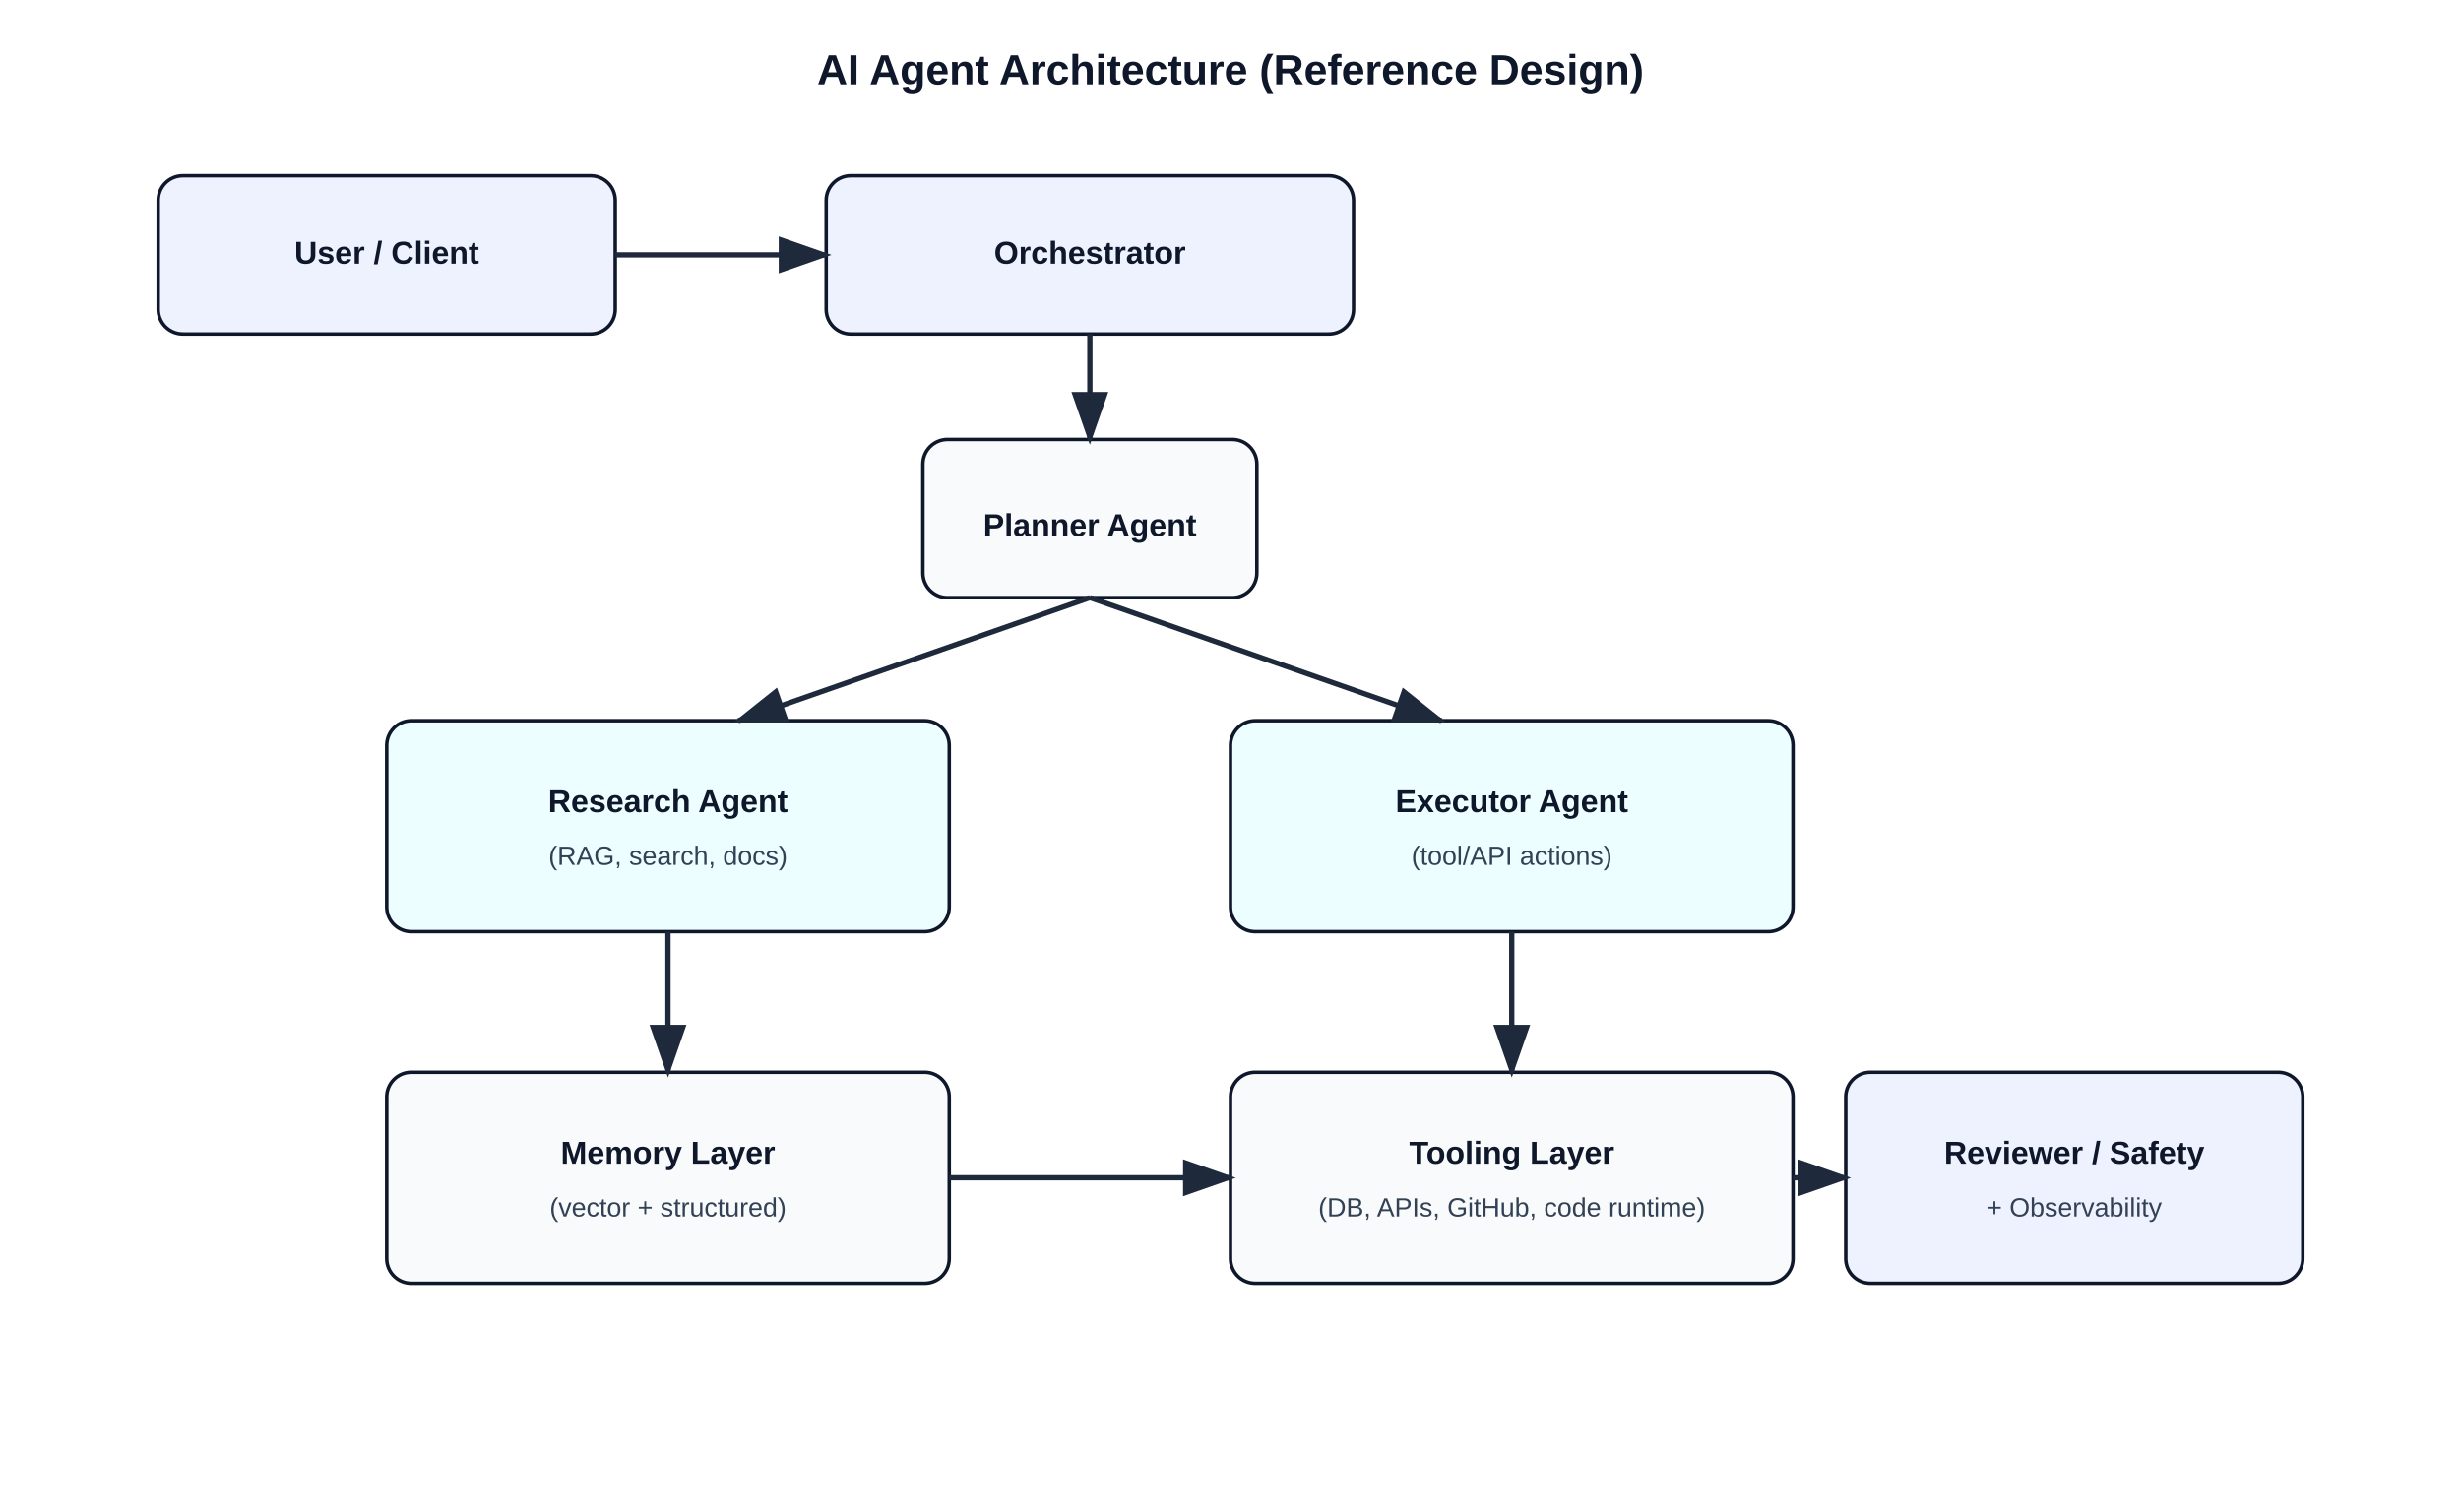
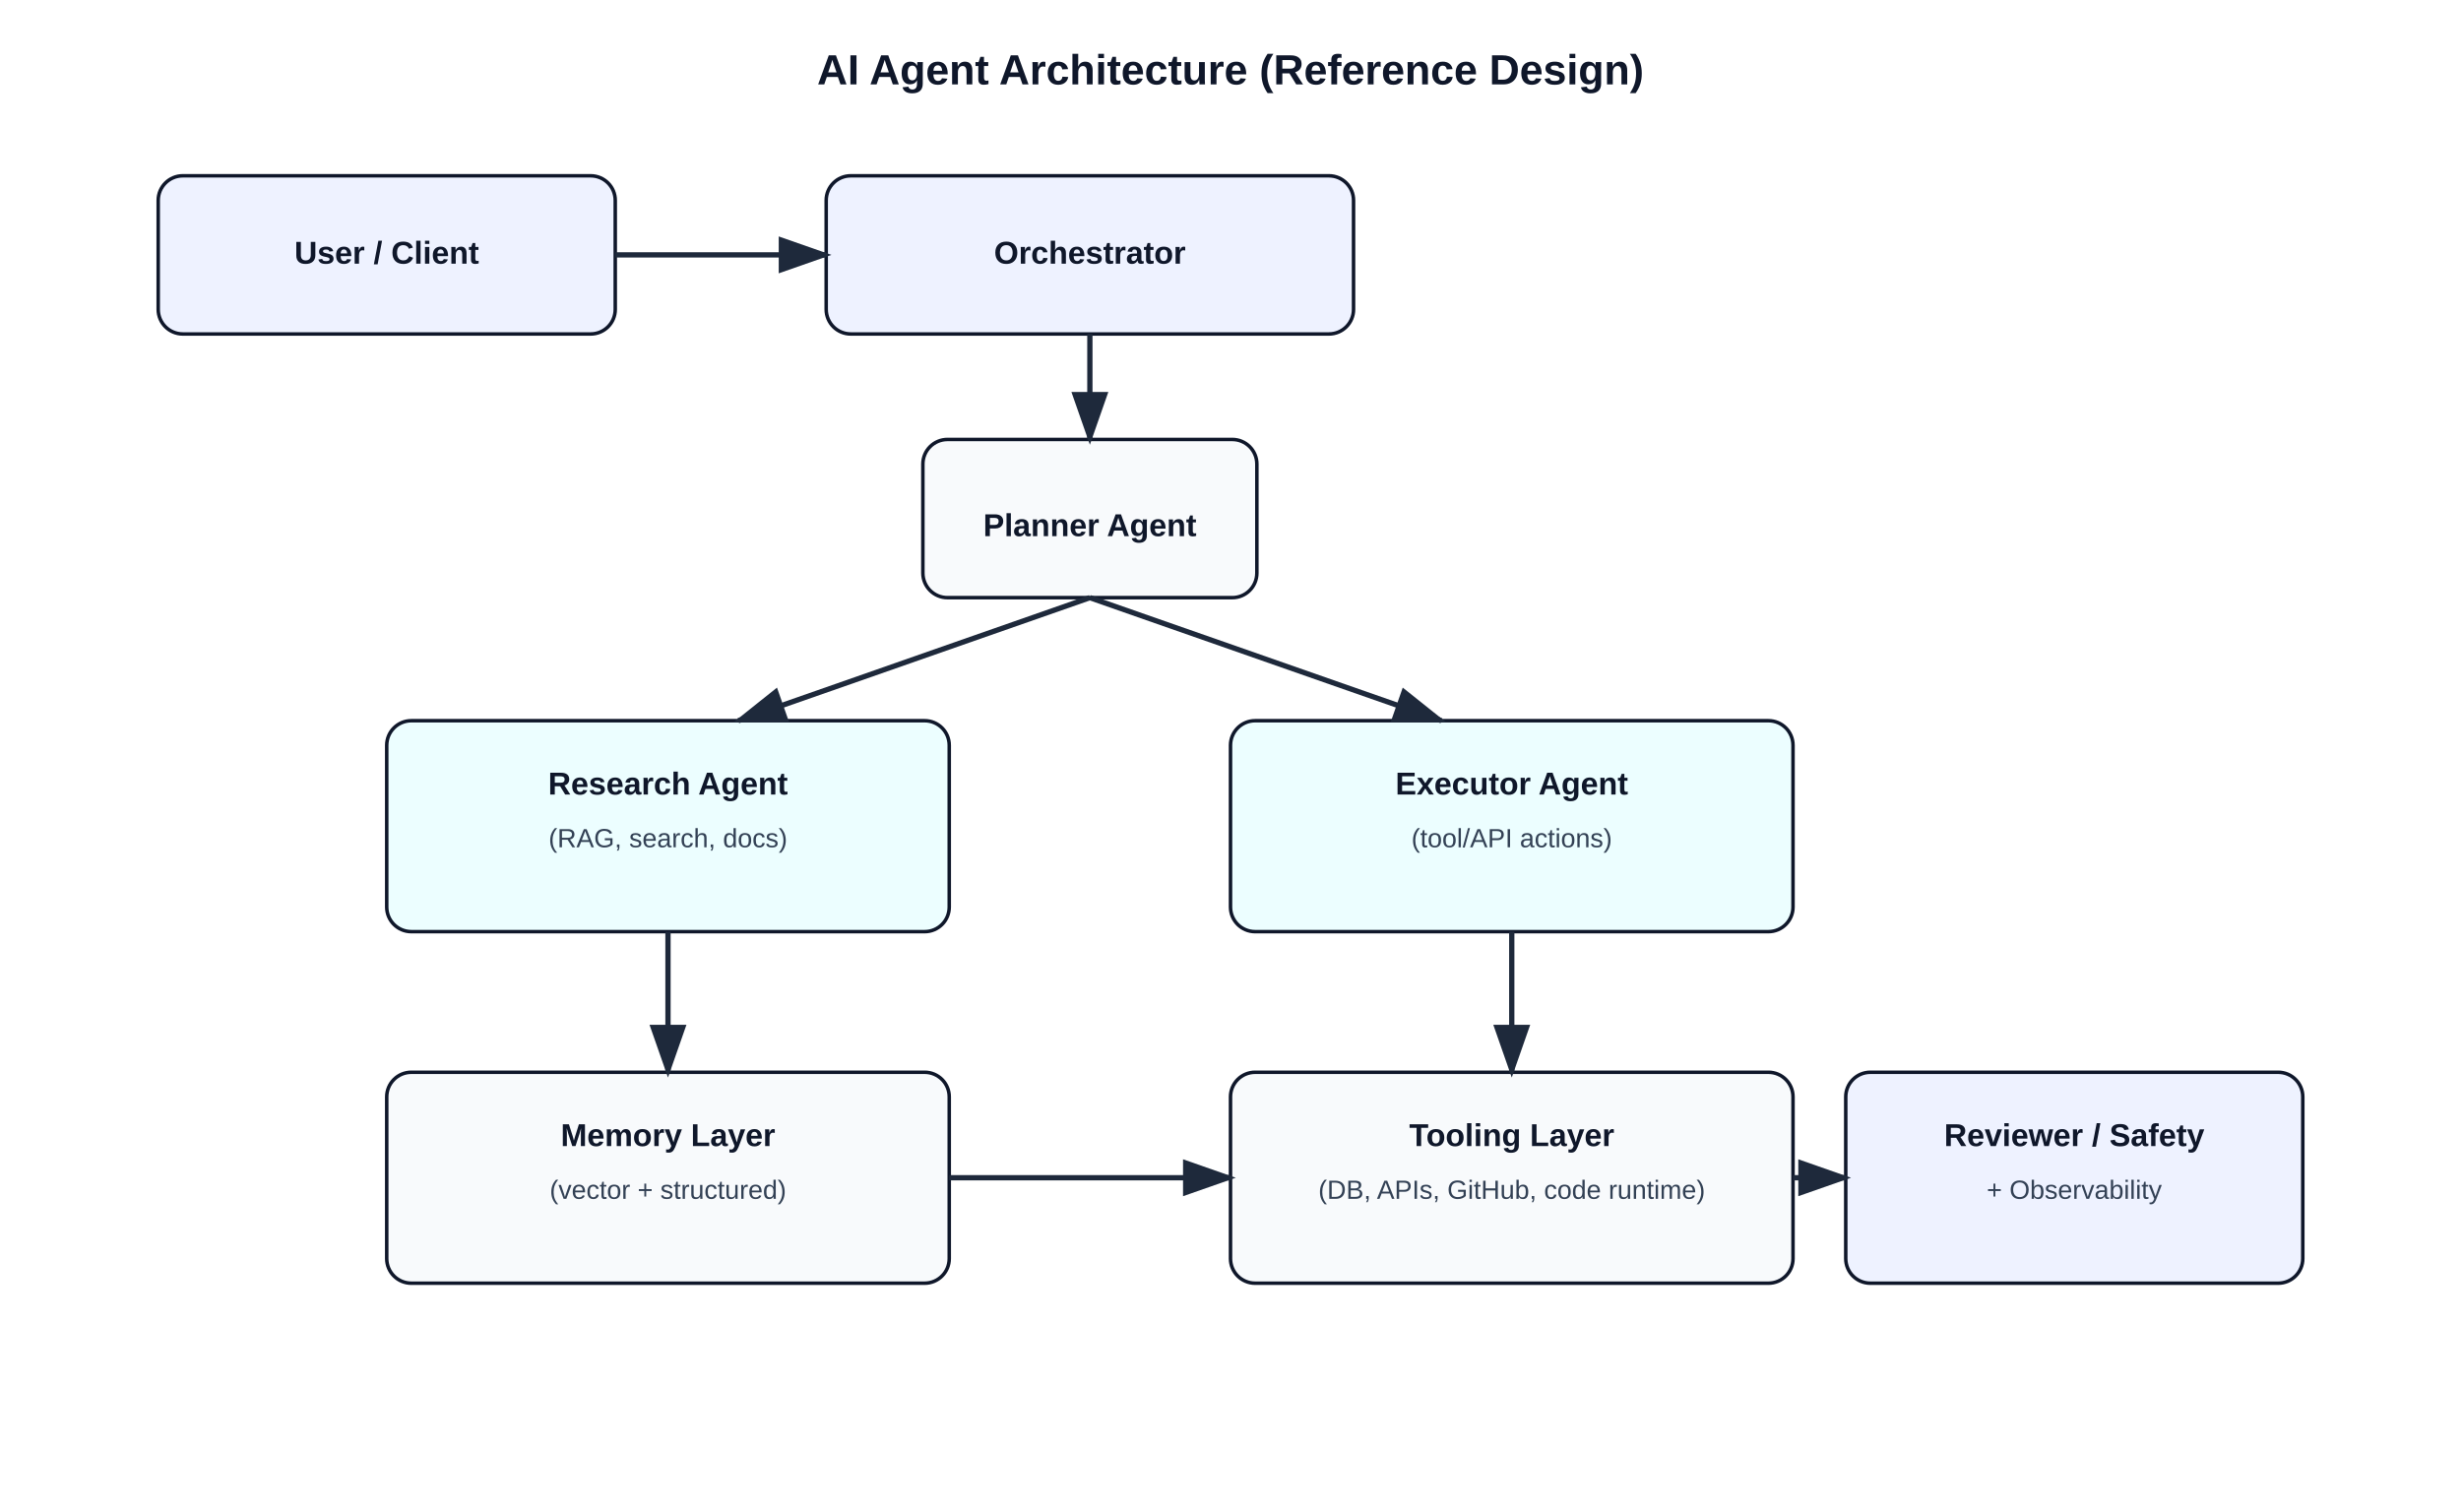
<svg xmlns="http://www.w3.org/2000/svg" width="1400" height="860" viewBox="0 0 1400 860">
  <defs>
    <style>
      .box { fill:#f8fafc; stroke:#0f172a; stroke-width:2; rx:14; ry:14; }
      .title { font: 700 24px 'Segoe UI', Arial, sans-serif; fill:#0f172a; }
      .label { font: 600 18px 'Segoe UI', Arial, sans-serif; fill:#0f172a; }
      .small { font: 500 15px 'Segoe UI', Arial, sans-serif; fill:#334155; }
      .arrow { stroke:#1e293b; stroke-width:3; fill:none; marker-end:url(#arrowhead); }
      .muted { fill:#eef2ff; }
      .accent { fill:#ecfeff; }
    </style>
    <marker id="arrowhead" markerWidth="10" markerHeight="7" refX="9" refY="3.5" orient="auto">
      <polygon points="0 0, 10 3.5, 0 7" fill="#1e293b" />
    </marker>
  </defs>
  <text x="700" y="48" text-anchor="middle" class="title">AI Agent Architecture (Reference Design)</text>
  <rect class="box muted" x="90" y="100" width="260" height="90" />
  <text class="label" x="220" y="150" text-anchor="middle">User / Client</text>
  <rect class="box muted" x="470" y="100" width="300" height="90" />
  <text class="label" x="620" y="150" text-anchor="middle">Orchestrator</text>
  <rect class="box" x="525" y="250" width="190" height="90" />
  <text class="label" x="620" y="305" text-anchor="middle">Planner Agent</text>
  <rect class="box accent" x="220" y="410" width="320" height="120" />
-   <text class="label" x="380" y="462" text-anchor="middle">Research Agent</text>
-   <text class="small" x="380" y="492" text-anchor="middle">(RAG, search, docs)</text>
+   <text class="label" x="380" y="452" text-anchor="middle">Research Agent</text>
+   <text class="small" x="380" y="482" text-anchor="middle">(RAG, search, docs)</text>
  <rect class="box accent" x="700" y="410" width="320" height="120" />
-   <text class="label" x="860" y="462" text-anchor="middle">Executor Agent</text>
-   <text class="small" x="860" y="492" text-anchor="middle">(tool/API actions)</text>
+   <text class="label" x="860" y="452" text-anchor="middle">Executor Agent</text>
+   <text class="small" x="860" y="482" text-anchor="middle">(tool/API actions)</text>
  <rect class="box" x="220" y="610" width="320" height="120" />
-   <text class="label" x="380" y="662" text-anchor="middle">Memory Layer</text>
-   <text class="small" x="380" y="692" text-anchor="middle">(vector + structured)</text>
+   <text class="label" x="380" y="652" text-anchor="middle">Memory Layer</text>
+   <text class="small" x="380" y="682" text-anchor="middle">(vector + structured)</text>
  <rect class="box" x="700" y="610" width="320" height="120" />
-   <text class="label" x="860" y="662" text-anchor="middle">Tooling Layer</text>
-   <text class="small" x="860" y="692" text-anchor="middle">(DB, APIs, GitHub, code runtime)</text>
+   <text class="label" x="860" y="652" text-anchor="middle">Tooling Layer</text>
+   <text class="small" x="860" y="682" text-anchor="middle">(DB, APIs, GitHub, code runtime)</text>
  <rect class="box muted" x="1050" y="610" width="260" height="120" />
-   <text class="label" x="1180" y="662" text-anchor="middle">Reviewer / Safety</text>
-   <text class="small" x="1180" y="692" text-anchor="middle">+ Observability</text>
+   <text class="label" x="1180" y="652" text-anchor="middle">Reviewer / Safety</text>
+   <text class="small" x="1180" y="682" text-anchor="middle">+ Observability</text>
  <path class="arrow" d="M350 145 L470 145" />
  <path class="arrow" d="M620 190 L620 250" />
  <path class="arrow" d="M620 340 L420 410" />
  <path class="arrow" d="M620 340 L820 410" />
  <path class="arrow" d="M380 530 L380 610" />
  <path class="arrow" d="M860 530 L860 610" />
  <path class="arrow" d="M540 670 L700 670" />
  <path class="arrow" d="M1020 670 L1050 670" />
</svg>
